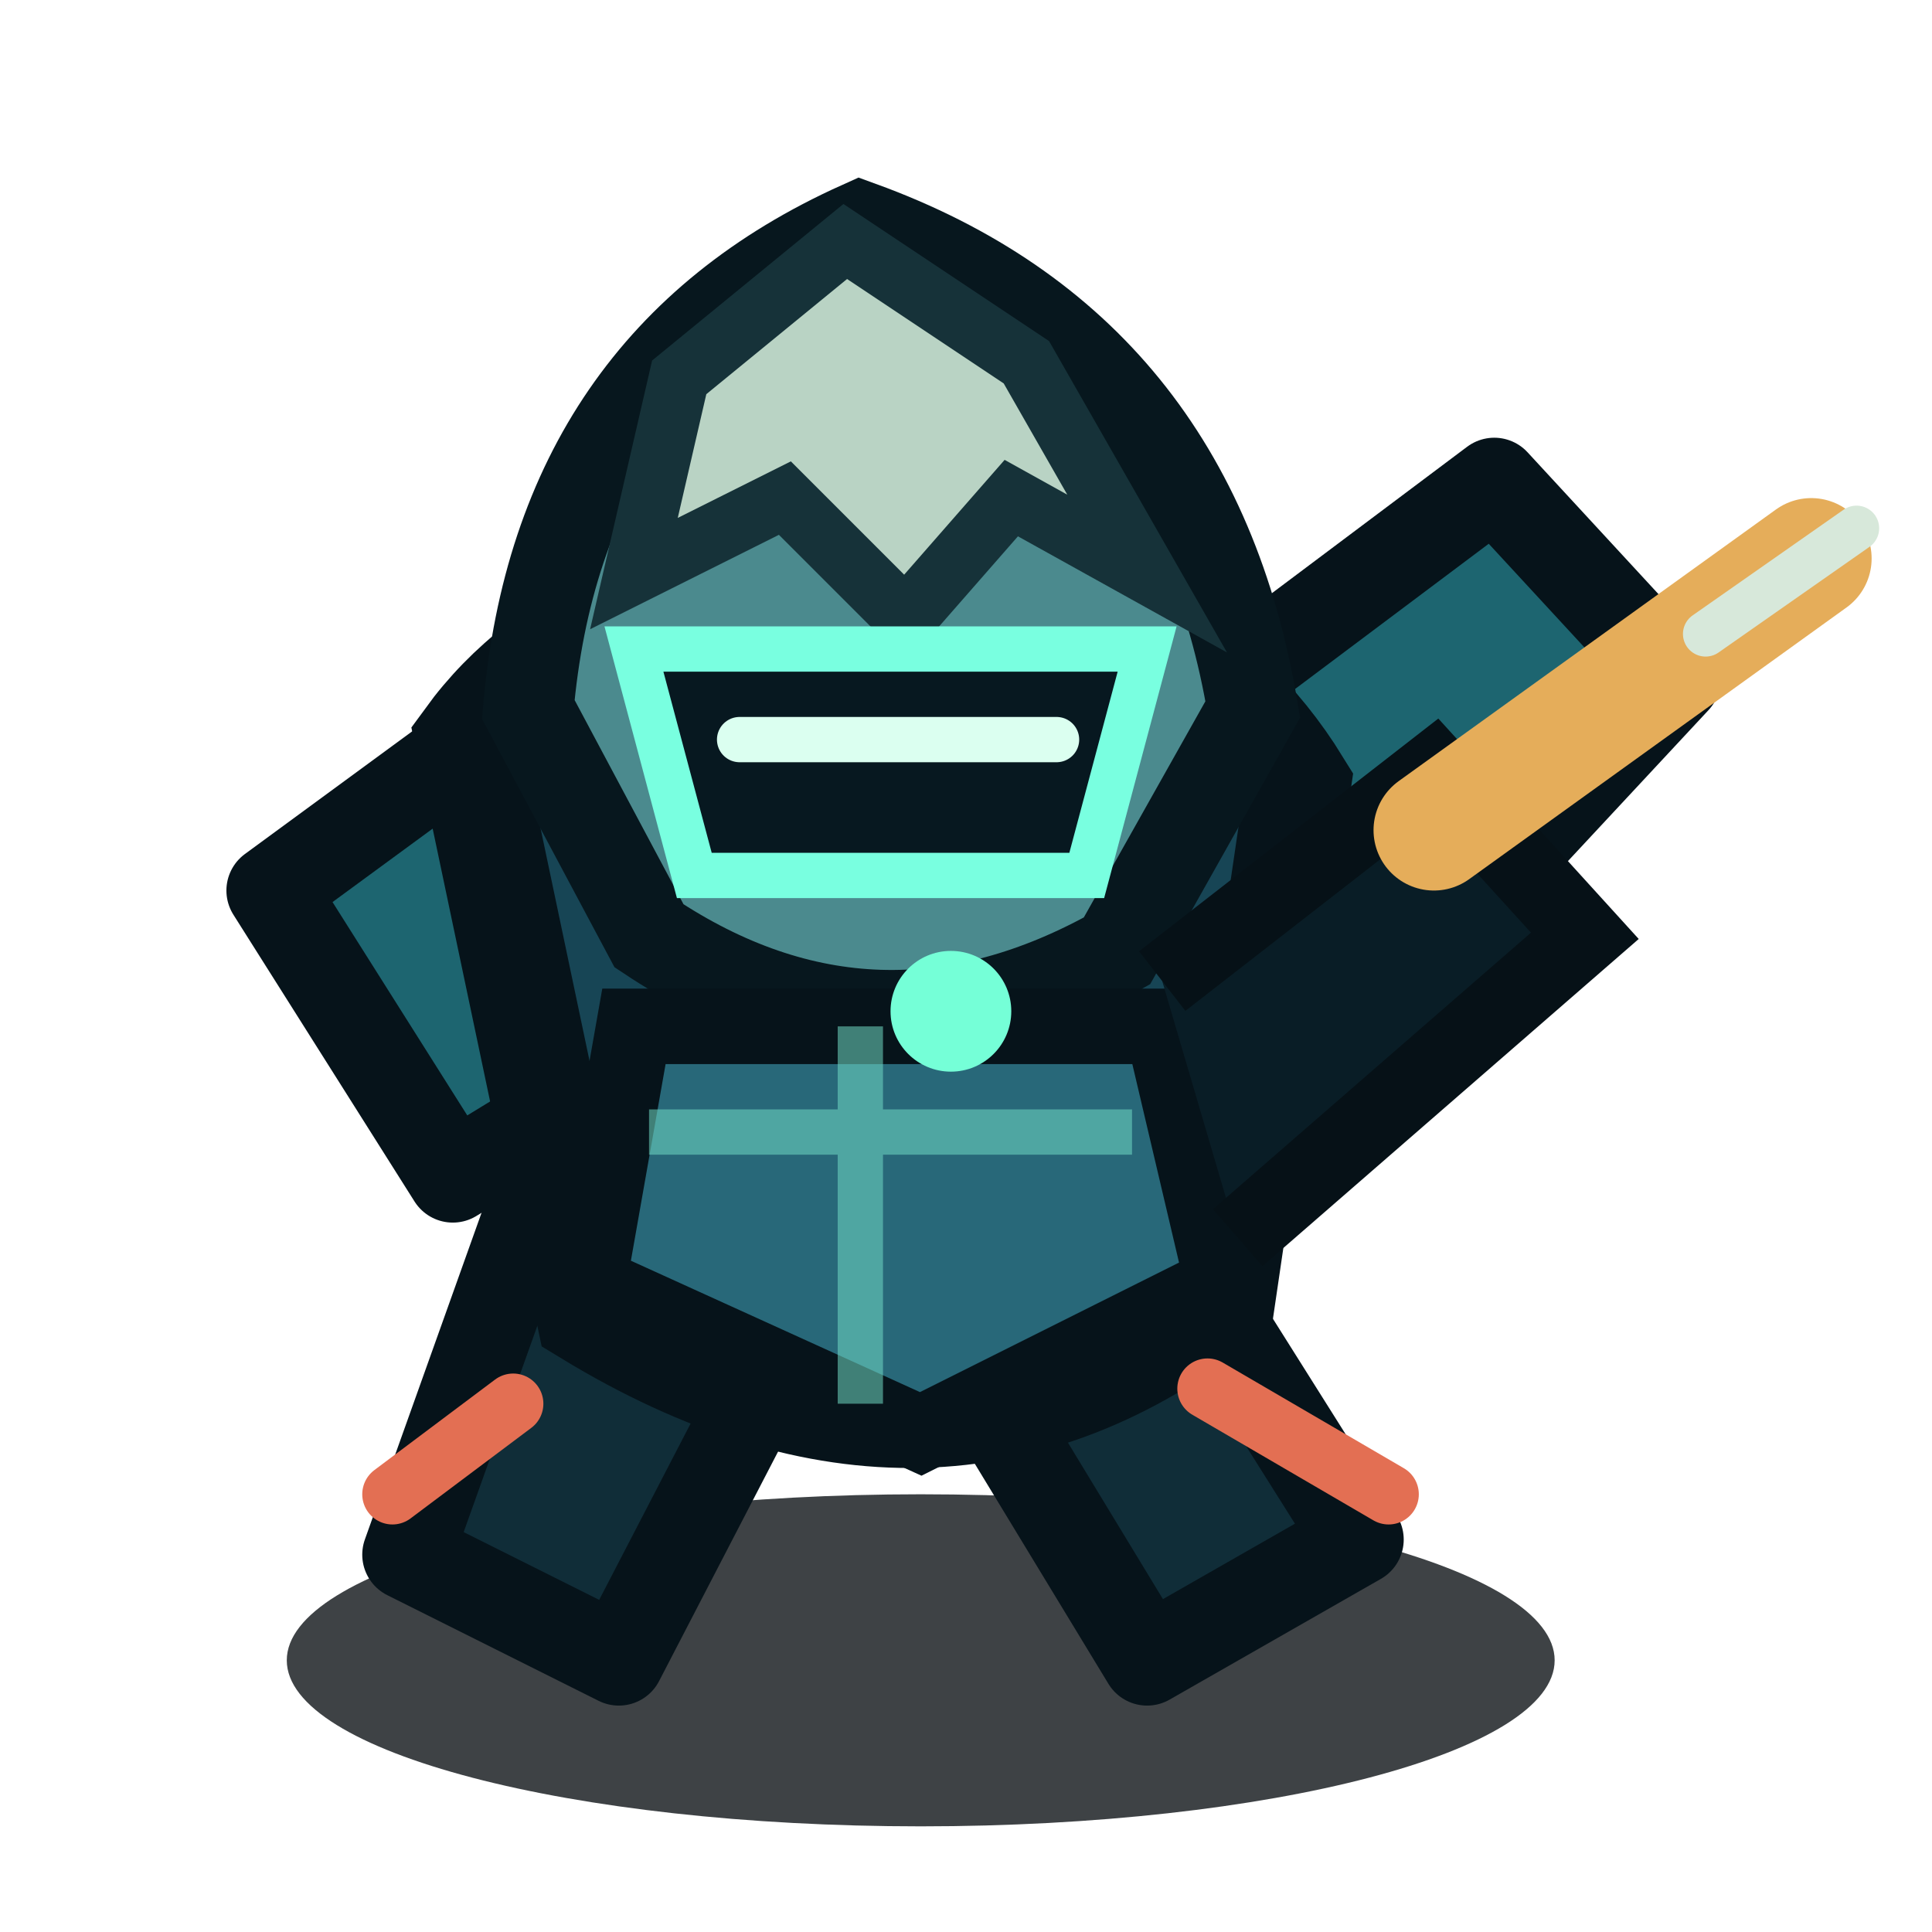
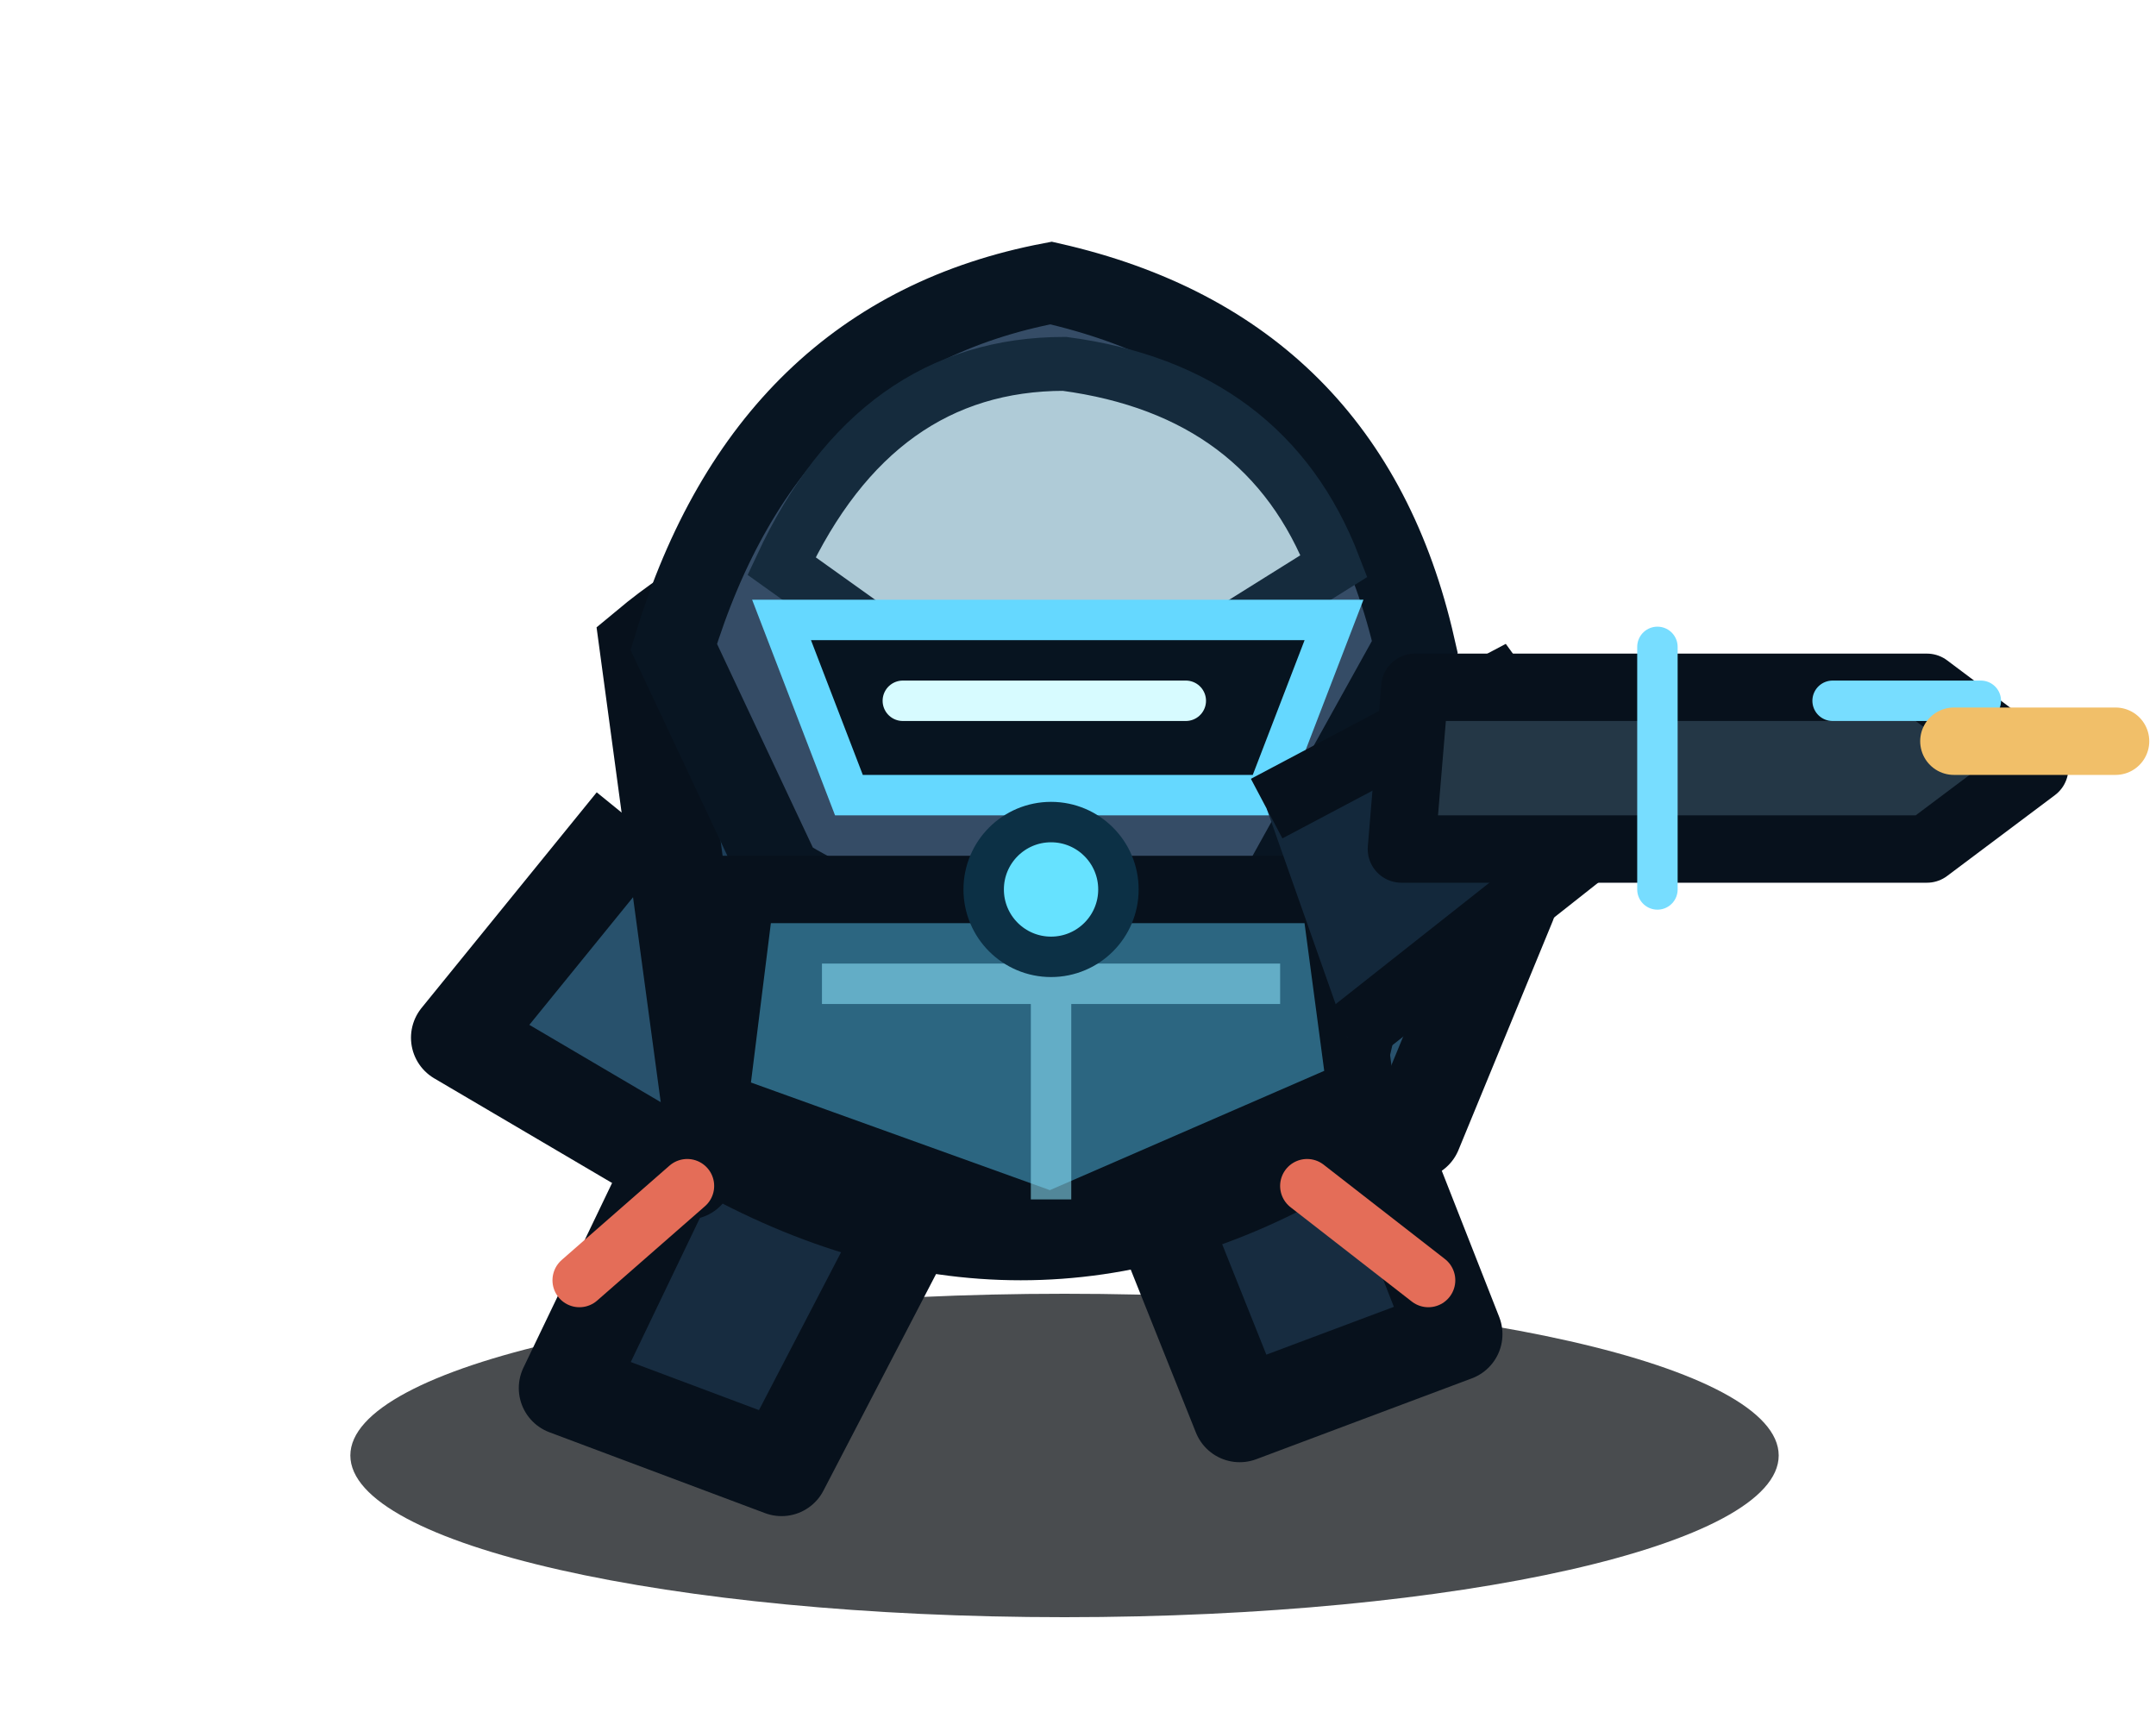
- <svg xmlns="http://www.w3.org/2000/svg" width="128" height="128" viewBox="0 0 128 128">
-   <ellipse cx="61" cy="110" rx="42" ry="11" fill="#02070b" fill-opacity=".76" />
-   <path d="M37 75 27 103l14 7 14-27M73 75l17 27-14 8-17-28" fill="#102d38" stroke="#06131a" stroke-width="6" stroke-linejoin="round" />
-   <path d="M33 48 18 59l12 19 18-11M79 47l20-15 12 13-27 29" fill="#1d6570" stroke="#06131a" stroke-width="6" stroke-linejoin="round" />
-   <path d="M31 49Q39 38 59 37Q78 39 86 52L81 86Q62 101 39 87Z" fill="#174555" stroke="#06131a" stroke-width="7" />
-   <path d="M35 47Q37 24 57 15Q79 23 83 47L74 63Q58 72 43 62Z" fill="#4b8a8e" stroke="#07171e" stroke-width="6" />
-   <path d="M42 38 45 25l11-9 12 8 8 14-9-5-7 8-8-8z" fill="#b9d3c4" stroke="#163239" stroke-width="4" />
-   <path d="M42 43h34l-4 15H46Z" fill="#071820" stroke="#79ffe0" stroke-width="3" />
-   <path d="M49 49h21" stroke="#dbfff0" stroke-width="3" stroke-linecap="round" />
-   <path d="M42 68h35l4 17-20 10-22-10z" fill="#286879" stroke="#06131a" stroke-width="5" />
-   <path d="M43 75h32M57 68v25" stroke="#70d9c3" stroke-width="3" opacity=".55" />
-   <path d="M77 65 95 51l10 11-23 20" fill="#091d26" stroke="#061117" stroke-width="5" />
-   <path d="M95 55 120 37" stroke="#e5ad5a" stroke-width="8" stroke-linecap="round" />
-   <path d="M113 42 123 35" stroke="#d7e8da" stroke-width="3" stroke-linecap="round" />
-   <circle cx="63" cy="67" r="4" fill="#75ffd7" />
-   <path d="M34 93 26 99M80 92l12 7" stroke="#e36f53" stroke-width="4" stroke-linecap="round" />
+ <svg xmlns="http://www.w3.org/2000/svg" width="160" height="128" viewBox="0 0 160 128">
+   <ellipse cx="79" cy="108" rx="53" ry="12" fill="#03070c" fill-opacity=".72" />
+   <path d="M54 78 42 103l16 6 13-25M82 80l10 25 16-6-11-28" fill="#172c40" stroke="#07111c" stroke-width="7" stroke-linejoin="round" />
+   <path d="M47 61 34 77l17 10 14-17M94 61l18 6-7 17-20-8" fill="#28516c" stroke="#07111c" stroke-width="7" stroke-linejoin="round" />
+   <path d="M48 48Q60 38 78 39Q96 41 105 55L98 85Q76 98 53 85Z" fill="#1d3e59" stroke="#07111c" stroke-width="7" />
+   <path d="M50 48Q57 25 78 21Q100 26 105 48L95 66Q76 76 58 65Z" fill="#354c66" stroke="#081522" stroke-width="6" />
+   <path d="M58 42Q65 27 79 27Q94 29 99 42L91 47H65Z" fill="#afcbd7" stroke="#152b3d" stroke-width="4" />
+   <path d="M58 46H99L94 59H63Z" fill="#071420" stroke="#65d8ff" stroke-width="3" />
+   <path d="M67 52H88" stroke="#d7fbff" stroke-width="3" stroke-linecap="round" />
+   <path d="M55 66H99L101 81 78 91 53 82Z" fill="#2c6681" stroke="#07111c" stroke-width="5" />
+   <path d="M61 73H95M78 67V89" stroke="#8fe8ff" stroke-width="3" opacity=".55" />
+   <path d="M94 60 111 51l8 11-19 15" fill="#13283b" stroke="#07111c" stroke-width="5" />
+   <path d="M105 51H143L151 57 143 63H104Z" fill="#243746" stroke="#07111c" stroke-width="5" stroke-linejoin="round" />
+   <path d="M123 48V66M136 52H147" stroke="#77ddff" stroke-width="3" stroke-linecap="round" />
+   <path d="M145 55H157" stroke="#f1bf69" stroke-width="5" stroke-linecap="round" />
+   <circle cx="78" cy="66" r="5" fill="#66e2ff" stroke="#0c3045" stroke-width="3" />
+   <path d="M51 88 43 95M97 88l9 7" stroke="#e46d58" stroke-width="4" stroke-linecap="round" />
</svg>
